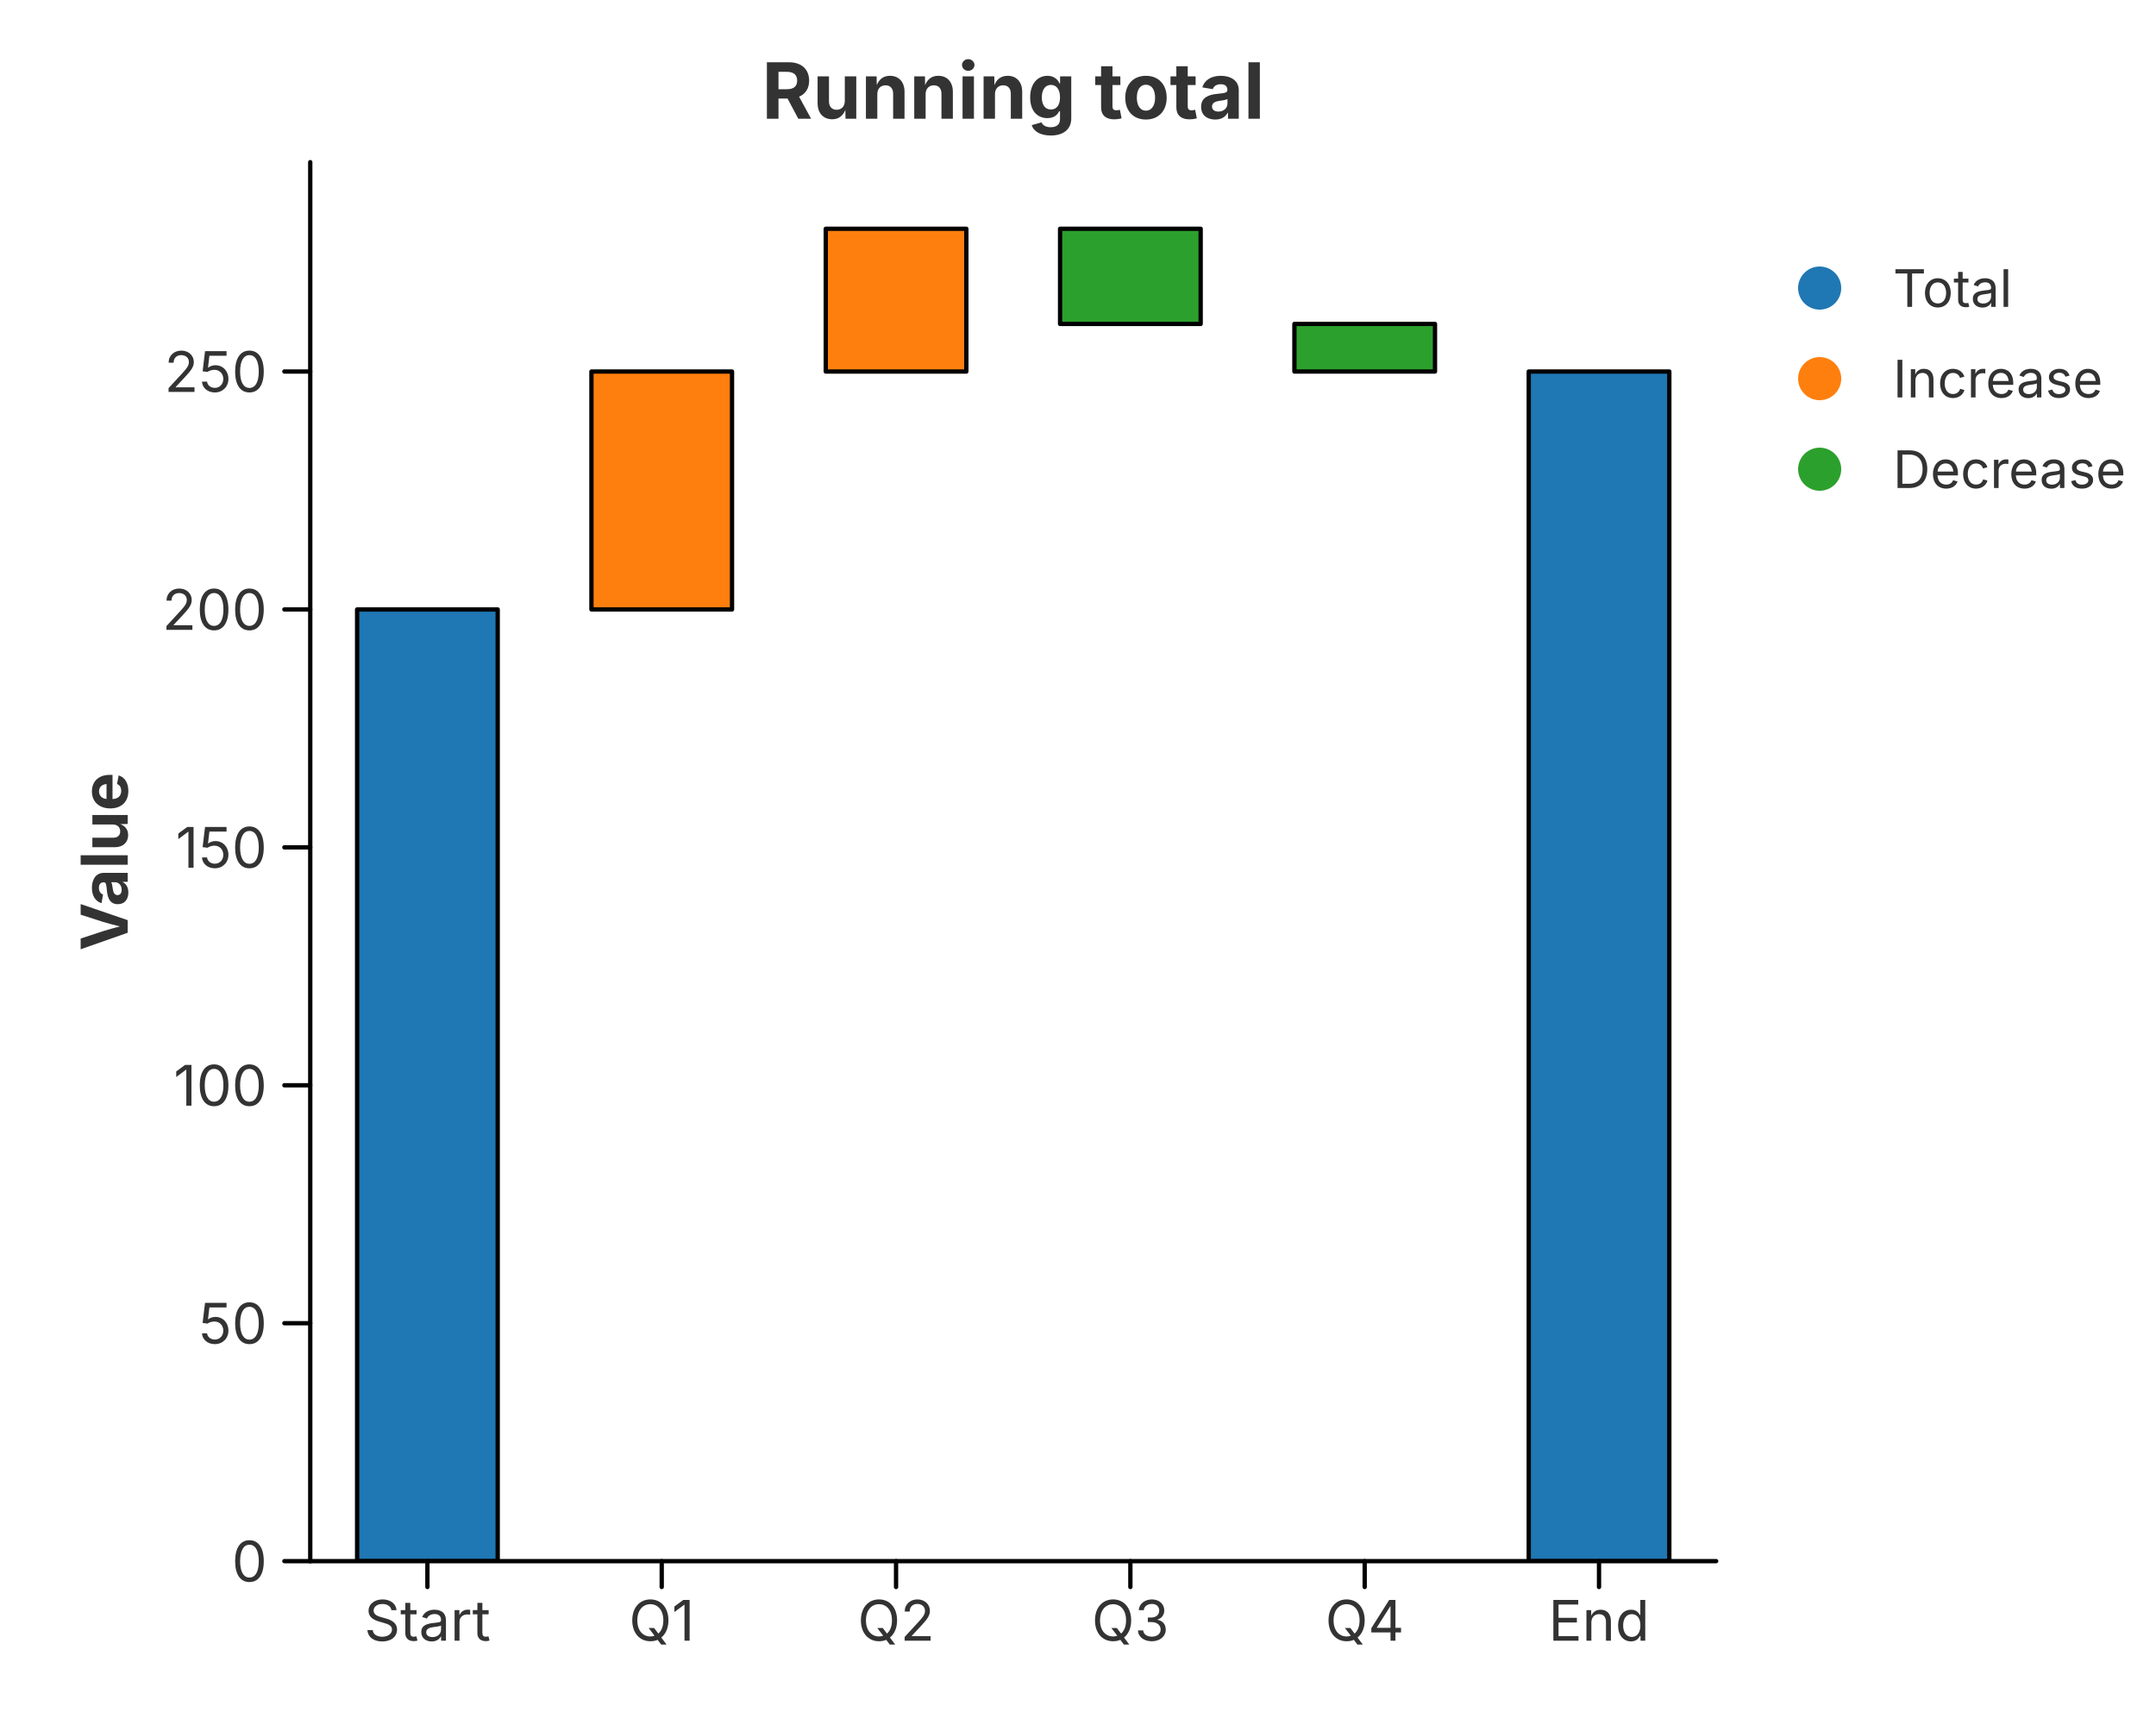
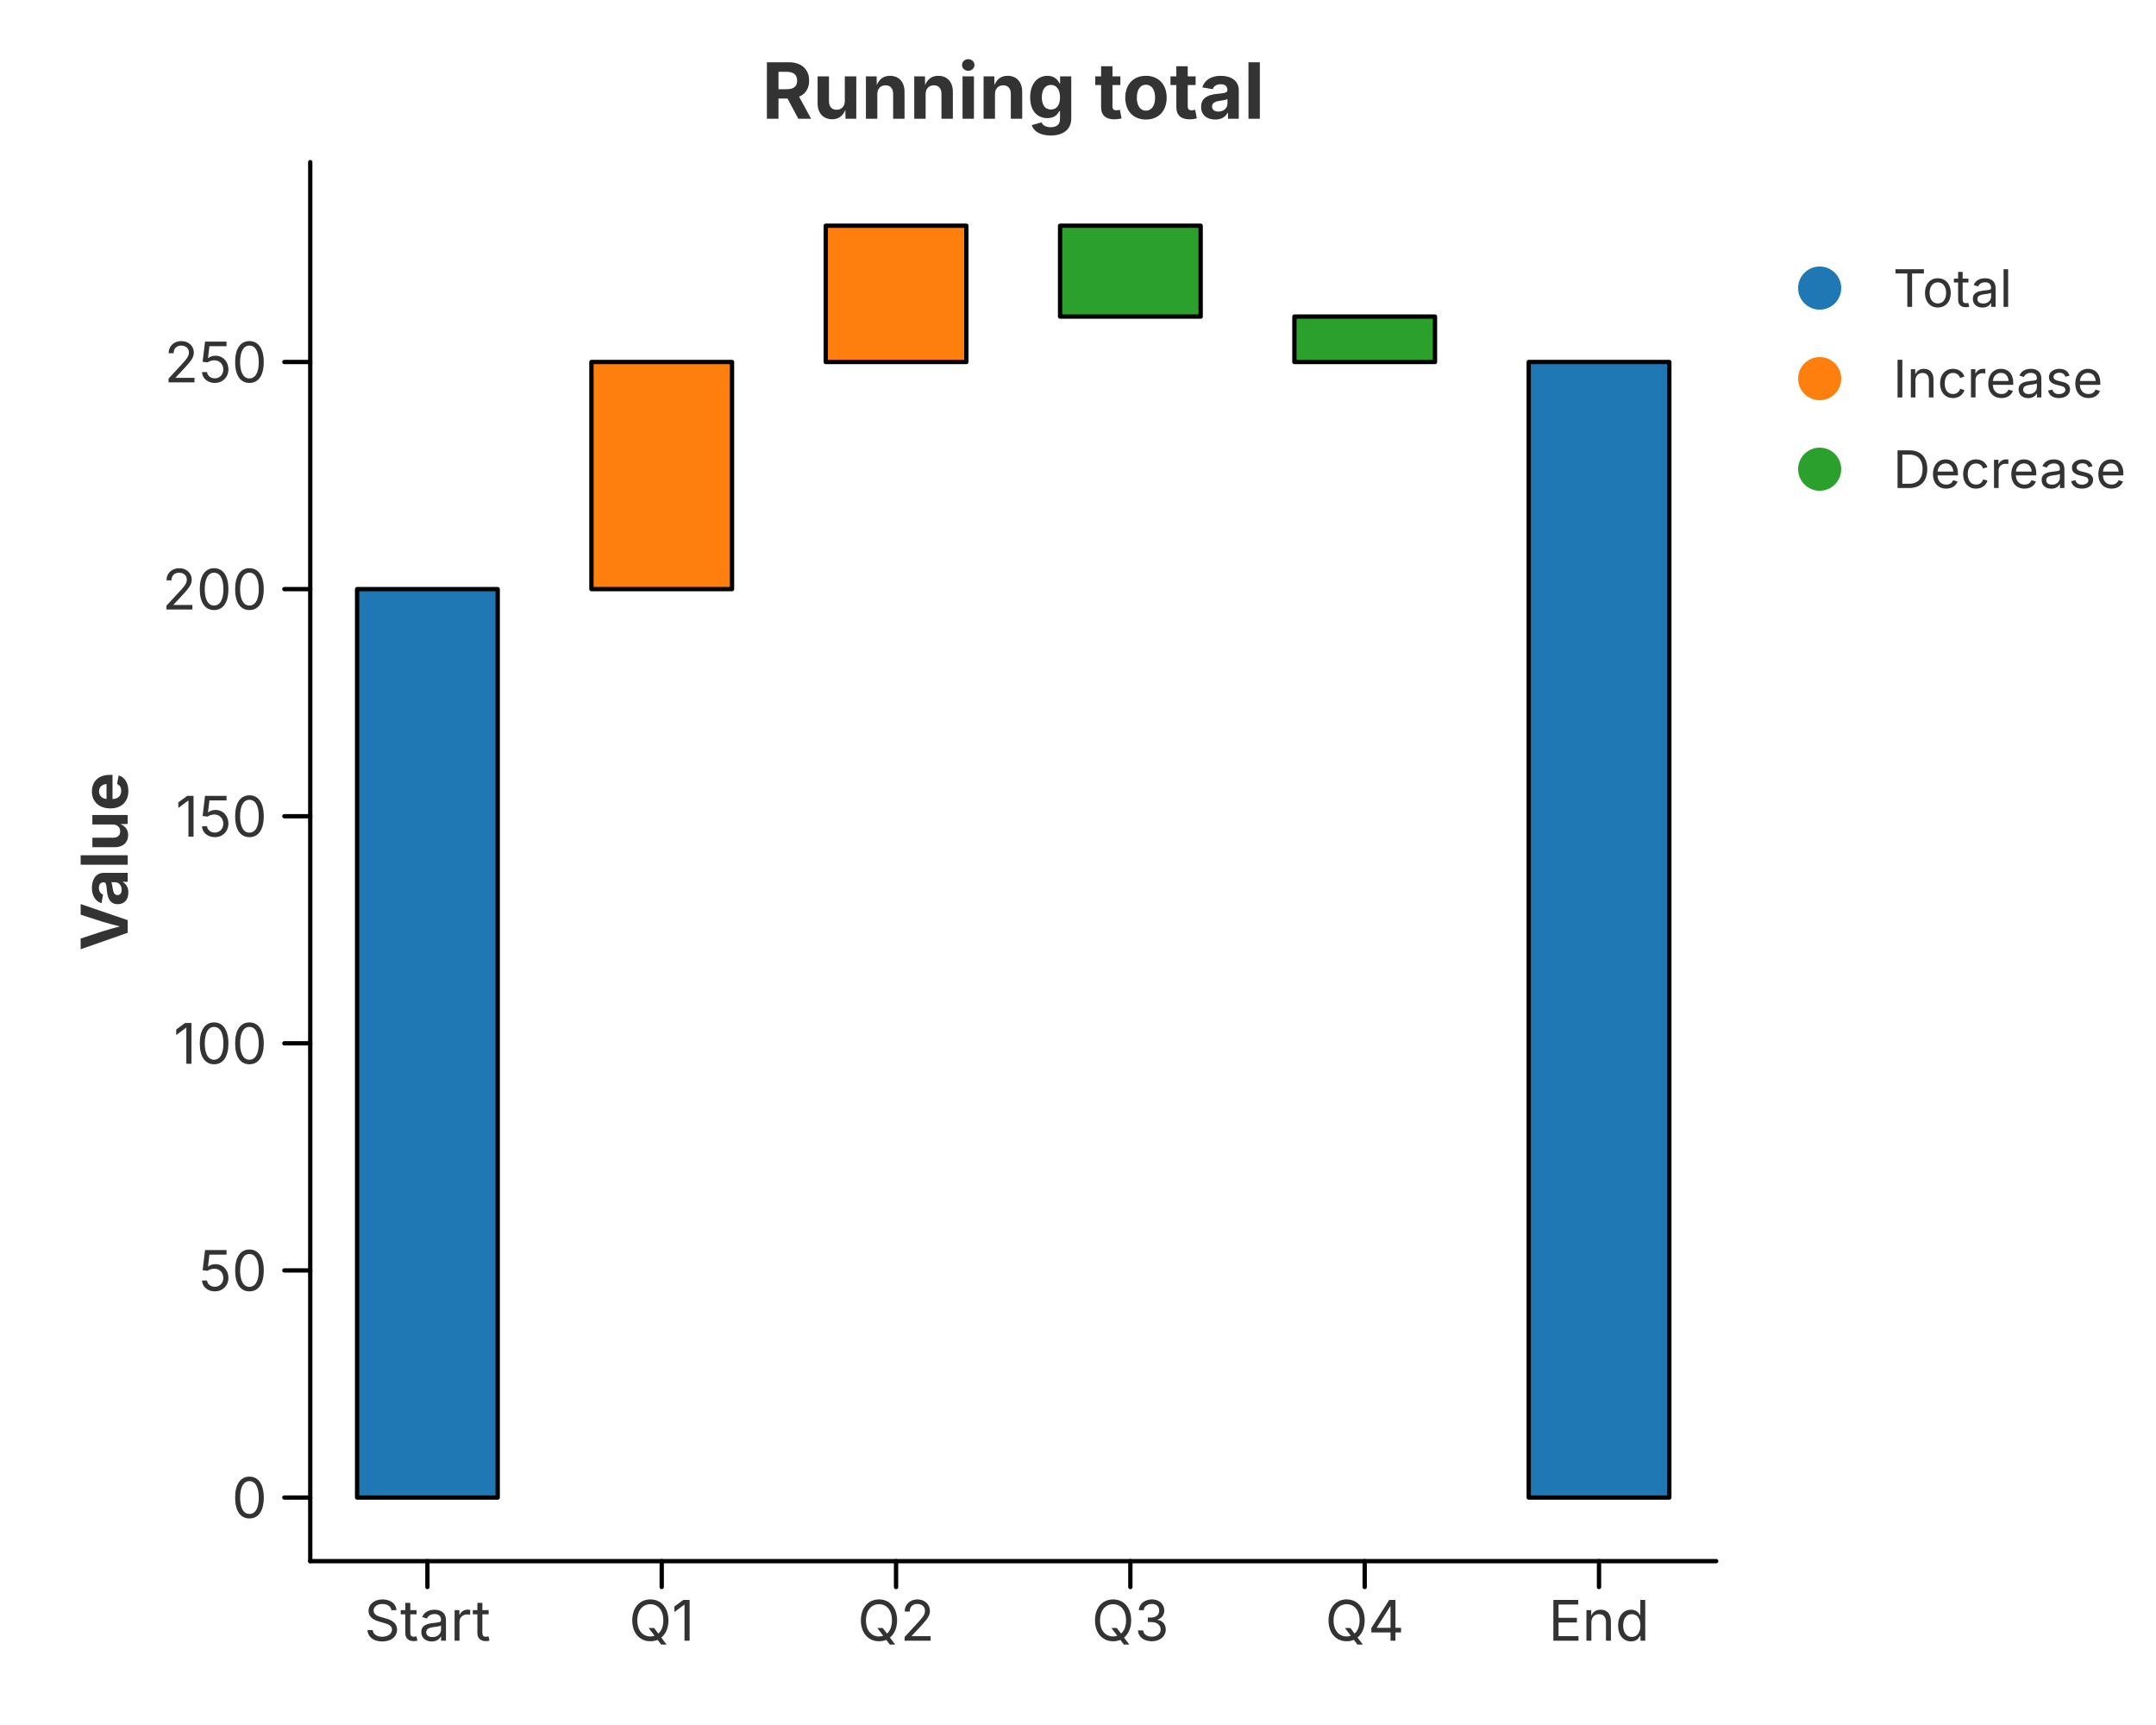
<svg xmlns="http://www.w3.org/2000/svg" width="500" height="400" viewBox="0 0 500 400">
  <rect x="0.000" y="0.000" width="500.000" height="400.000" fill="rgba(255,255,255,1.000)" stroke="none" stroke-width="0.000" fill-opacity="1.000" stroke-opacity="1.000" />
  <text x="234.975" y="20.800" font-size="18.0" font-family="Inter, -apple-system, BlinkMacSystemFont, 'Segoe UI', Roboto, Helvetica, Arial, 'PingFang SC', 'Microsoft YaHei', Ubuntu, Cantarell, 'Noto Sans', sans-serif" fill="rgba(51,51,51,1.000)" fill-opacity="1.000" text-anchor="middle" font-weight="bold" dominant-baseline="middle" transform="rotate(0 234.975 20.800)">Running total</text>
  <defs>
    <clipPath id="plot-clip-area-0">
      <rect x="71.950" y="37.600" width="326.050" height="324.400" />
    </clipPath>
  </defs>
  <g clip-path="url(#plot-clip-area-0)">
-     <path d="M 82.818 362.000 L 82.818 141.320 L 115.423 141.320 L 115.423 362.000 Z" fill="rgba(31,119,180,1.000)" fill-opacity="1.000" stroke="rgba(0,0,0,1.000)" stroke-width="1.000" stroke-opacity="1.000" stroke-linejoin="round" stroke-linecap="round" />
-     <path d="M 137.160 141.320 L 137.160 86.150 L 169.765 86.150 L 169.765 141.320 Z" fill="rgba(255,127,14,1.000)" fill-opacity="1.000" stroke="rgba(0,0,0,1.000)" stroke-width="1.000" stroke-opacity="1.000" stroke-linejoin="round" stroke-linecap="round" />
-     <path d="M 191.502 86.150 L 191.502 53.048 L 224.107 53.048 L 224.107 86.150 Z" fill="rgba(255,127,14,1.000)" fill-opacity="1.000" stroke="rgba(0,0,0,1.000)" stroke-width="1.000" stroke-opacity="1.000" stroke-linejoin="round" stroke-linecap="round" />
-     <path d="M 245.843 75.116 L 245.843 53.048 L 278.448 53.048 L 278.448 75.116 Z" fill="rgba(44,160,44,1.000)" fill-opacity="1.000" stroke="rgba(0,0,0,1.000)" stroke-width="1.000" stroke-opacity="1.000" stroke-linejoin="round" stroke-linecap="round" />
-     <path d="M 300.185 86.150 L 300.185 75.116 L 332.790 75.116 L 332.790 86.150 Z" fill="rgba(44,160,44,1.000)" fill-opacity="1.000" stroke="rgba(0,0,0,1.000)" stroke-width="1.000" stroke-opacity="1.000" stroke-linejoin="round" stroke-linecap="round" />
-     <path d="M 354.527 362.000 L 354.527 86.150 L 387.132 86.150 L 387.132 362.000 Z" fill="rgba(31,119,180,1.000)" fill-opacity="1.000" stroke="rgba(0,0,0,1.000)" stroke-width="1.000" stroke-opacity="1.000" stroke-linejoin="round" stroke-linecap="round" />
+     <path d="M 82.818 347.255 L 82.818 136.605 L 115.423 136.605 L 115.423 347.255 Z" fill="rgba(31,119,180,1.000)" fill-opacity="1.000" stroke="rgba(0,0,0,1.000)" stroke-width="1.000" stroke-opacity="1.000" stroke-linejoin="round" stroke-linecap="round" />
+     <path d="M 137.160 136.605 L 137.160 83.943 L 169.765 83.943 L 169.765 136.605 Z" fill="rgba(255,127,14,1.000)" fill-opacity="1.000" stroke="rgba(0,0,0,1.000)" stroke-width="1.000" stroke-opacity="1.000" stroke-linejoin="round" stroke-linecap="round" />
+     <path d="M 191.502 83.943 L 191.502 52.345 L 224.107 52.345 L 224.107 83.943 Z" fill="rgba(255,127,14,1.000)" fill-opacity="1.000" stroke="rgba(0,0,0,1.000)" stroke-width="1.000" stroke-opacity="1.000" stroke-linejoin="round" stroke-linecap="round" />
+     <path d="M 245.843 73.410 L 245.843 52.345 L 278.448 52.345 L 278.448 73.410 Z" fill="rgba(44,160,44,1.000)" fill-opacity="1.000" stroke="rgba(0,0,0,1.000)" stroke-width="1.000" stroke-opacity="1.000" stroke-linejoin="round" stroke-linecap="round" />
+     <path d="M 300.185 83.943 L 300.185 73.410 L 332.790 73.410 L 332.790 83.943 Z" fill="rgba(44,160,44,1.000)" fill-opacity="1.000" stroke="rgba(0,0,0,1.000)" stroke-width="1.000" stroke-opacity="1.000" stroke-linejoin="round" stroke-linecap="round" />
+     <path d="M 354.527 347.255 L 354.527 83.943 L 387.132 83.943 L 387.132 347.255 Z" fill="rgba(31,119,180,1.000)" fill-opacity="1.000" stroke="rgba(0,0,0,1.000)" stroke-width="1.000" stroke-opacity="1.000" stroke-linejoin="round" stroke-linecap="round" />
  </g>
  <path d="M 71.950 362.000 L 398.000 362.000" fill="none" stroke="rgba(0,0,0,1.000)" stroke-width="1.000" stroke-opacity="1.000" stroke-linejoin="round" stroke-linecap="round" />
  <path d="M 99.121 362.000 L 99.121 368.000" fill="none" stroke="rgba(0,0,0,1.000)" stroke-width="1.000" stroke-opacity="1.000" stroke-linejoin="round" stroke-linecap="round" />
  <text x="99.121" y="371.000" font-size="13.0" font-family="Inter, -apple-system, BlinkMacSystemFont, 'Segoe UI', Roboto, Helvetica, Arial, 'PingFang SC', 'Microsoft YaHei', Ubuntu, Cantarell, 'Noto Sans', sans-serif" fill="rgba(51,51,51,1.000)" fill-opacity="1.000" text-anchor="middle" font-weight="normal" dominant-baseline="hanging" transform="rotate(0 99.121 371.000)">Start</text>
  <path d="M 153.462 362.000 L 153.462 368.000" fill="none" stroke="rgba(0,0,0,1.000)" stroke-width="1.000" stroke-opacity="1.000" stroke-linejoin="round" stroke-linecap="round" />
  <text x="153.462" y="371.000" font-size="13.0" font-family="Inter, -apple-system, BlinkMacSystemFont, 'Segoe UI', Roboto, Helvetica, Arial, 'PingFang SC', 'Microsoft YaHei', Ubuntu, Cantarell, 'Noto Sans', sans-serif" fill="rgba(51,51,51,1.000)" fill-opacity="1.000" text-anchor="middle" font-weight="normal" dominant-baseline="hanging" transform="rotate(0 153.462 371.000)">Q1</text>
  <path d="M 207.804 362.000 L 207.804 368.000" fill="none" stroke="rgba(0,0,0,1.000)" stroke-width="1.000" stroke-opacity="1.000" stroke-linejoin="round" stroke-linecap="round" />
  <text x="207.804" y="371.000" font-size="13.0" font-family="Inter, -apple-system, BlinkMacSystemFont, 'Segoe UI', Roboto, Helvetica, Arial, 'PingFang SC', 'Microsoft YaHei', Ubuntu, Cantarell, 'Noto Sans', sans-serif" fill="rgba(51,51,51,1.000)" fill-opacity="1.000" text-anchor="middle" font-weight="normal" dominant-baseline="hanging" transform="rotate(0 207.804 371.000)">Q2</text>
  <path d="M 262.146 362.000 L 262.146 368.000" fill="none" stroke="rgba(0,0,0,1.000)" stroke-width="1.000" stroke-opacity="1.000" stroke-linejoin="round" stroke-linecap="round" />
  <text x="262.146" y="371.000" font-size="13.0" font-family="Inter, -apple-system, BlinkMacSystemFont, 'Segoe UI', Roboto, Helvetica, Arial, 'PingFang SC', 'Microsoft YaHei', Ubuntu, Cantarell, 'Noto Sans', sans-serif" fill="rgba(51,51,51,1.000)" fill-opacity="1.000" text-anchor="middle" font-weight="normal" dominant-baseline="hanging" transform="rotate(0 262.146 371.000)">Q3</text>
  <path d="M 316.487 362.000 L 316.487 368.000" fill="none" stroke="rgba(0,0,0,1.000)" stroke-width="1.000" stroke-opacity="1.000" stroke-linejoin="round" stroke-linecap="round" />
  <text x="316.487" y="371.000" font-size="13.0" font-family="Inter, -apple-system, BlinkMacSystemFont, 'Segoe UI', Roboto, Helvetica, Arial, 'PingFang SC', 'Microsoft YaHei', Ubuntu, Cantarell, 'Noto Sans', sans-serif" fill="rgba(51,51,51,1.000)" fill-opacity="1.000" text-anchor="middle" font-weight="normal" dominant-baseline="hanging" transform="rotate(0 316.487 371.000)">Q4</text>
  <path d="M 370.829 362.000 L 370.829 368.000" fill="none" stroke="rgba(0,0,0,1.000)" stroke-width="1.000" stroke-opacity="1.000" stroke-linejoin="round" stroke-linecap="round" />
  <text x="370.829" y="371.000" font-size="13.0" font-family="Inter, -apple-system, BlinkMacSystemFont, 'Segoe UI', Roboto, Helvetica, Arial, 'PingFang SC', 'Microsoft YaHei', Ubuntu, Cantarell, 'Noto Sans', sans-serif" fill="rgba(51,51,51,1.000)" fill-opacity="1.000" text-anchor="middle" font-weight="normal" dominant-baseline="hanging" transform="rotate(0 370.829 371.000)">End</text>
  <path d="M 71.950 37.600 L 71.950 362.000" fill="none" stroke="rgba(0,0,0,1.000)" stroke-width="1.000" stroke-opacity="1.000" stroke-linejoin="round" stroke-linecap="round" />
-   <path d="M 71.950 362.000 L 65.950 362.000" fill="none" stroke="rgba(0,0,0,1.000)" stroke-width="1.000" stroke-opacity="1.000" stroke-linejoin="round" stroke-linecap="round" />
-   <text x="61.950" y="362.000" font-size="13.0" font-family="Inter, -apple-system, BlinkMacSystemFont, 'Segoe UI', Roboto, Helvetica, Arial, 'PingFang SC', 'Microsoft YaHei', Ubuntu, Cantarell, 'Noto Sans', sans-serif" fill="rgba(51,51,51,1.000)" fill-opacity="1.000" text-anchor="end" font-weight="normal" dominant-baseline="central" transform="rotate(0 61.950 362.000)">0</text>
-   <path d="M 71.950 306.830 L 65.950 306.830" fill="none" stroke="rgba(0,0,0,1.000)" stroke-width="1.000" stroke-opacity="1.000" stroke-linejoin="round" stroke-linecap="round" />
-   <text x="61.950" y="306.830" font-size="13.0" font-family="Inter, -apple-system, BlinkMacSystemFont, 'Segoe UI', Roboto, Helvetica, Arial, 'PingFang SC', 'Microsoft YaHei', Ubuntu, Cantarell, 'Noto Sans', sans-serif" fill="rgba(51,51,51,1.000)" fill-opacity="1.000" text-anchor="end" font-weight="normal" dominant-baseline="central" transform="rotate(0 61.950 306.830)">50</text>
-   <path d="M 71.950 251.660 L 65.950 251.660" fill="none" stroke="rgba(0,0,0,1.000)" stroke-width="1.000" stroke-opacity="1.000" stroke-linejoin="round" stroke-linecap="round" />
-   <text x="61.950" y="251.660" font-size="13.0" font-family="Inter, -apple-system, BlinkMacSystemFont, 'Segoe UI', Roboto, Helvetica, Arial, 'PingFang SC', 'Microsoft YaHei', Ubuntu, Cantarell, 'Noto Sans', sans-serif" fill="rgba(51,51,51,1.000)" fill-opacity="1.000" text-anchor="end" font-weight="normal" dominant-baseline="central" transform="rotate(0 61.950 251.660)">100</text>
-   <path d="M 71.950 196.490 L 65.950 196.490" fill="none" stroke="rgba(0,0,0,1.000)" stroke-width="1.000" stroke-opacity="1.000" stroke-linejoin="round" stroke-linecap="round" />
-   <text x="61.950" y="196.490" font-size="13.0" font-family="Inter, -apple-system, BlinkMacSystemFont, 'Segoe UI', Roboto, Helvetica, Arial, 'PingFang SC', 'Microsoft YaHei', Ubuntu, Cantarell, 'Noto Sans', sans-serif" fill="rgba(51,51,51,1.000)" fill-opacity="1.000" text-anchor="end" font-weight="normal" dominant-baseline="central" transform="rotate(0 61.950 196.490)">150</text>
-   <path d="M 71.950 141.320 L 65.950 141.320" fill="none" stroke="rgba(0,0,0,1.000)" stroke-width="1.000" stroke-opacity="1.000" stroke-linejoin="round" stroke-linecap="round" />
-   <text x="61.950" y="141.320" font-size="13.0" font-family="Inter, -apple-system, BlinkMacSystemFont, 'Segoe UI', Roboto, Helvetica, Arial, 'PingFang SC', 'Microsoft YaHei', Ubuntu, Cantarell, 'Noto Sans', sans-serif" fill="rgba(51,51,51,1.000)" fill-opacity="1.000" text-anchor="end" font-weight="normal" dominant-baseline="central" transform="rotate(0 61.950 141.320)">200</text>
-   <path d="M 71.950 86.150 L 65.950 86.150" fill="none" stroke="rgba(0,0,0,1.000)" stroke-width="1.000" stroke-opacity="1.000" stroke-linejoin="round" stroke-linecap="round" />
-   <text x="61.950" y="86.150" font-size="13.0" font-family="Inter, -apple-system, BlinkMacSystemFont, 'Segoe UI', Roboto, Helvetica, Arial, 'PingFang SC', 'Microsoft YaHei', Ubuntu, Cantarell, 'Noto Sans', sans-serif" fill="rgba(51,51,51,1.000)" fill-opacity="1.000" text-anchor="end" font-weight="normal" dominant-baseline="central" transform="rotate(0 61.950 86.150)">250</text>
+   <path d="M 71.950 347.255 L 65.950 347.255" fill="none" stroke="rgba(0,0,0,1.000)" stroke-width="1.000" stroke-opacity="1.000" stroke-linejoin="round" stroke-linecap="round" />
+   <text x="61.950" y="347.255" font-size="13.0" font-family="Inter, -apple-system, BlinkMacSystemFont, 'Segoe UI', Roboto, Helvetica, Arial, 'PingFang SC', 'Microsoft YaHei', Ubuntu, Cantarell, 'Noto Sans', sans-serif" fill="rgba(51,51,51,1.000)" fill-opacity="1.000" text-anchor="end" font-weight="normal" dominant-baseline="central" transform="rotate(0 61.950 347.255)">0</text>
+   <path d="M 71.950 294.592 L 65.950 294.592" fill="none" stroke="rgba(0,0,0,1.000)" stroke-width="1.000" stroke-opacity="1.000" stroke-linejoin="round" stroke-linecap="round" />
+   <text x="61.950" y="294.592" font-size="13.0" font-family="Inter, -apple-system, BlinkMacSystemFont, 'Segoe UI', Roboto, Helvetica, Arial, 'PingFang SC', 'Microsoft YaHei', Ubuntu, Cantarell, 'Noto Sans', sans-serif" fill="rgba(51,51,51,1.000)" fill-opacity="1.000" text-anchor="end" font-weight="normal" dominant-baseline="central" transform="rotate(0 61.950 294.592)">50</text>
+   <path d="M 71.950 241.930 L 65.950 241.930" fill="none" stroke="rgba(0,0,0,1.000)" stroke-width="1.000" stroke-opacity="1.000" stroke-linejoin="round" stroke-linecap="round" />
+   <text x="61.950" y="241.930" font-size="13.0" font-family="Inter, -apple-system, BlinkMacSystemFont, 'Segoe UI', Roboto, Helvetica, Arial, 'PingFang SC', 'Microsoft YaHei', Ubuntu, Cantarell, 'Noto Sans', sans-serif" fill="rgba(51,51,51,1.000)" fill-opacity="1.000" text-anchor="end" font-weight="normal" dominant-baseline="central" transform="rotate(0 61.950 241.930)">100</text>
+   <path d="M 71.950 189.268 L 65.950 189.268" fill="none" stroke="rgba(0,0,0,1.000)" stroke-width="1.000" stroke-opacity="1.000" stroke-linejoin="round" stroke-linecap="round" />
+   <text x="61.950" y="189.268" font-size="13.0" font-family="Inter, -apple-system, BlinkMacSystemFont, 'Segoe UI', Roboto, Helvetica, Arial, 'PingFang SC', 'Microsoft YaHei', Ubuntu, Cantarell, 'Noto Sans', sans-serif" fill="rgba(51,51,51,1.000)" fill-opacity="1.000" text-anchor="end" font-weight="normal" dominant-baseline="central" transform="rotate(0 61.950 189.268)">150</text>
+   <path d="M 71.950 136.605 L 65.950 136.605" fill="none" stroke="rgba(0,0,0,1.000)" stroke-width="1.000" stroke-opacity="1.000" stroke-linejoin="round" stroke-linecap="round" />
+   <text x="61.950" y="136.605" font-size="13.0" font-family="Inter, -apple-system, BlinkMacSystemFont, 'Segoe UI', Roboto, Helvetica, Arial, 'PingFang SC', 'Microsoft YaHei', Ubuntu, Cantarell, 'Noto Sans', sans-serif" fill="rgba(51,51,51,1.000)" fill-opacity="1.000" text-anchor="end" font-weight="normal" dominant-baseline="central" transform="rotate(0 61.950 136.605)">200</text>
+   <path d="M 71.950 83.943 L 65.950 83.943" fill="none" stroke="rgba(0,0,0,1.000)" stroke-width="1.000" stroke-opacity="1.000" stroke-linejoin="round" stroke-linecap="round" />
+   <text x="61.950" y="83.943" font-size="13.0" font-family="Inter, -apple-system, BlinkMacSystemFont, 'Segoe UI', Roboto, Helvetica, Arial, 'PingFang SC', 'Microsoft YaHei', Ubuntu, Cantarell, 'Noto Sans', sans-serif" fill="rgba(51,51,51,1.000)" fill-opacity="1.000" text-anchor="end" font-weight="normal" dominant-baseline="central" transform="rotate(0 61.950 83.943)">250</text>
  <text x="24.000" y="199.800" font-size="15.0" font-family="Inter, -apple-system, BlinkMacSystemFont, 'Segoe UI', Roboto, Helvetica, Arial, 'PingFang SC', 'Microsoft YaHei', Ubuntu, Cantarell, 'Noto Sans', sans-serif" fill="rgba(51,51,51,1.000)" fill-opacity="1.000" text-anchor="middle" font-weight="bold" dominant-baseline="middle" transform="rotate(-90 24.000 199.800)">Value</text>
  <defs>
    <clipPath id="plot-clip-area-1">
      <rect x="398.000" y="0.000" width="102.000" height="400.000" />
    </clipPath>
  </defs>
  <g clip-path="url(#plot-clip-area-1)">
    <text x="413.000" y="43.600" font-size="13.2" font-family="Inter, -apple-system, BlinkMacSystemFont, 'Segoe UI', Roboto, Helvetica, Arial, 'PingFang SC', 'Microsoft YaHei', Ubuntu, Cantarell, 'Noto Sans', sans-serif" fill="rgba(51,51,51,1.000)" fill-opacity="1.000" text-anchor="start" font-weight="bold" dominant-baseline="central" transform="rotate(0 413.000 43.600)" />
    <circle cx="422.000" cy="66.800" r="5.000" fill="rgba(31,119,180,1.000)" stroke="none" stroke-width="0.000" fill-opacity="1.000" stroke-opacity="1.000" />
    <text x="439.000" y="66.800" font-size="12.0" font-family="Inter, -apple-system, BlinkMacSystemFont, 'Segoe UI', Roboto, Helvetica, Arial, 'PingFang SC', 'Microsoft YaHei', Ubuntu, Cantarell, 'Noto Sans', sans-serif" fill="rgba(51,51,51,1.000)" fill-opacity="1.000" text-anchor="start" font-weight="normal" dominant-baseline="central" transform="rotate(0 439.000 66.800)">Total</text>
    <circle cx="422.000" cy="87.800" r="5.000" fill="rgba(255,127,14,1.000)" stroke="none" stroke-width="0.000" fill-opacity="1.000" stroke-opacity="1.000" />
    <text x="439.000" y="87.800" font-size="12.0" font-family="Inter, -apple-system, BlinkMacSystemFont, 'Segoe UI', Roboto, Helvetica, Arial, 'PingFang SC', 'Microsoft YaHei', Ubuntu, Cantarell, 'Noto Sans', sans-serif" fill="rgba(51,51,51,1.000)" fill-opacity="1.000" text-anchor="start" font-weight="normal" dominant-baseline="central" transform="rotate(0 439.000 87.800)">Increase</text>
    <circle cx="422.000" cy="108.800" r="5.000" fill="rgba(44,160,44,1.000)" stroke="none" stroke-width="0.000" fill-opacity="1.000" stroke-opacity="1.000" />
    <text x="439.000" y="108.800" font-size="12.0" font-family="Inter, -apple-system, BlinkMacSystemFont, 'Segoe UI', Roboto, Helvetica, Arial, 'PingFang SC', 'Microsoft YaHei', Ubuntu, Cantarell, 'Noto Sans', sans-serif" fill="rgba(51,51,51,1.000)" fill-opacity="1.000" text-anchor="start" font-weight="normal" dominant-baseline="central" transform="rotate(0 439.000 108.800)">Decrease</text>
  </g>
</svg>
